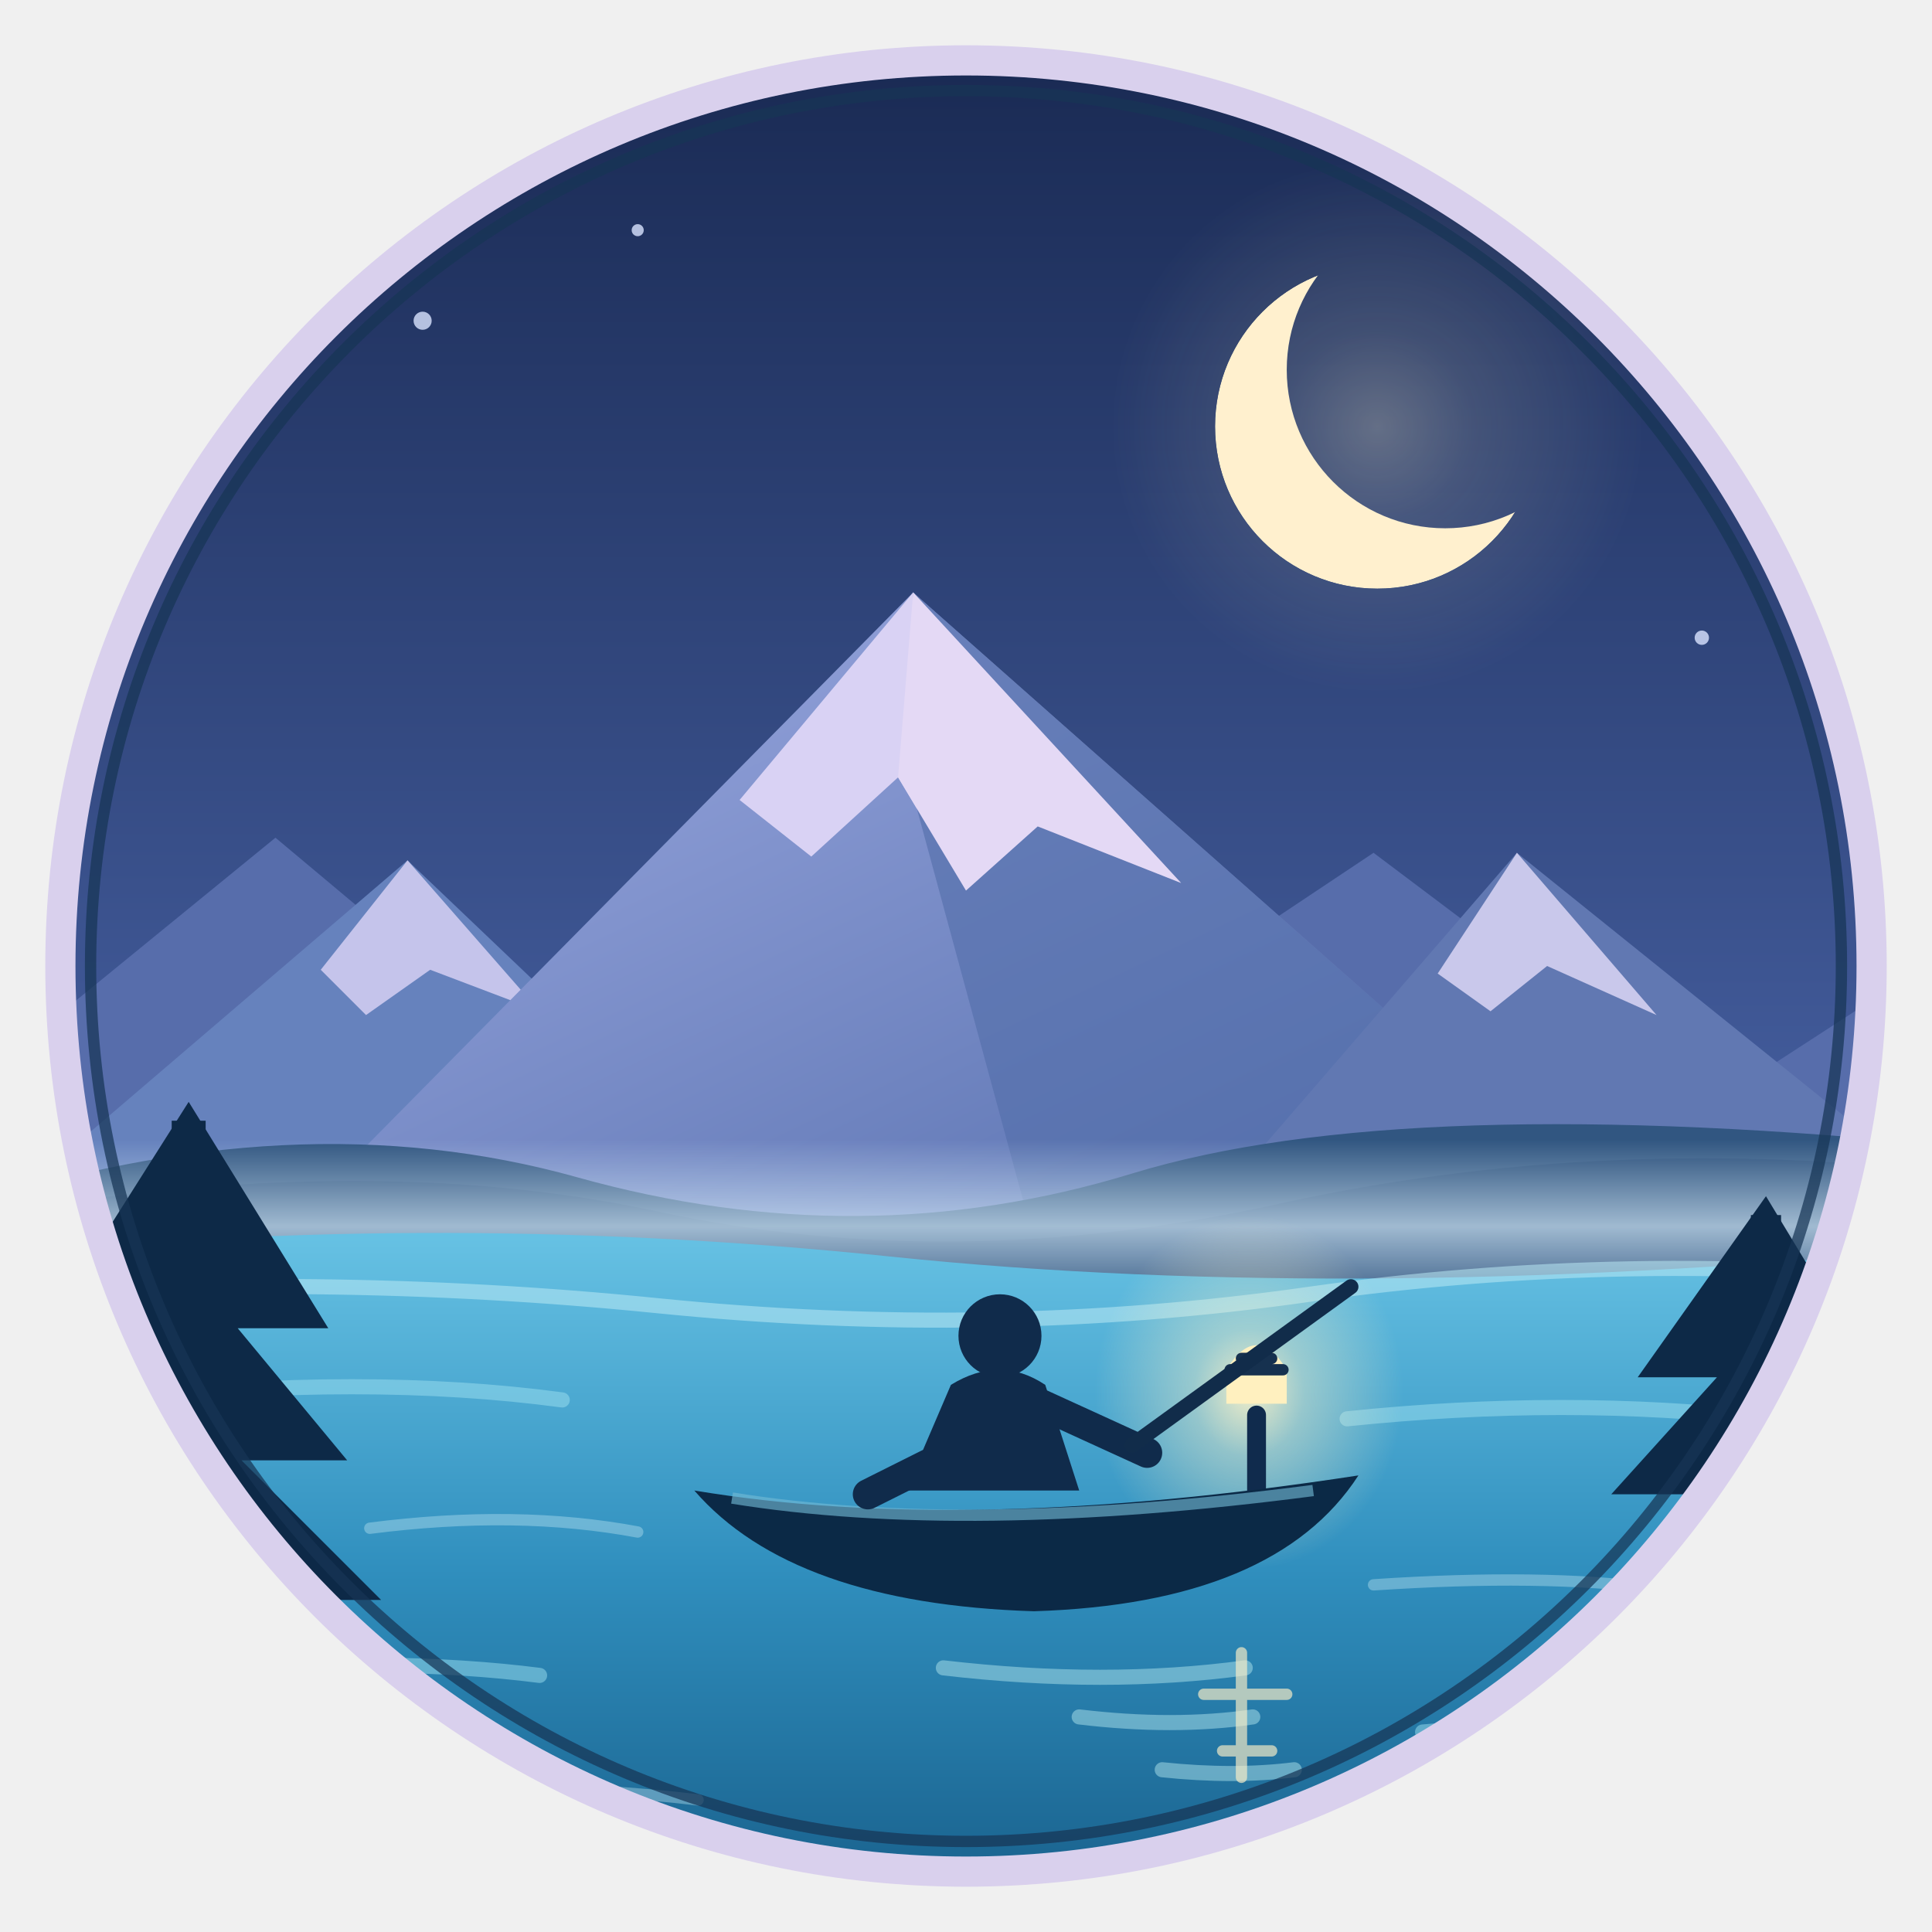
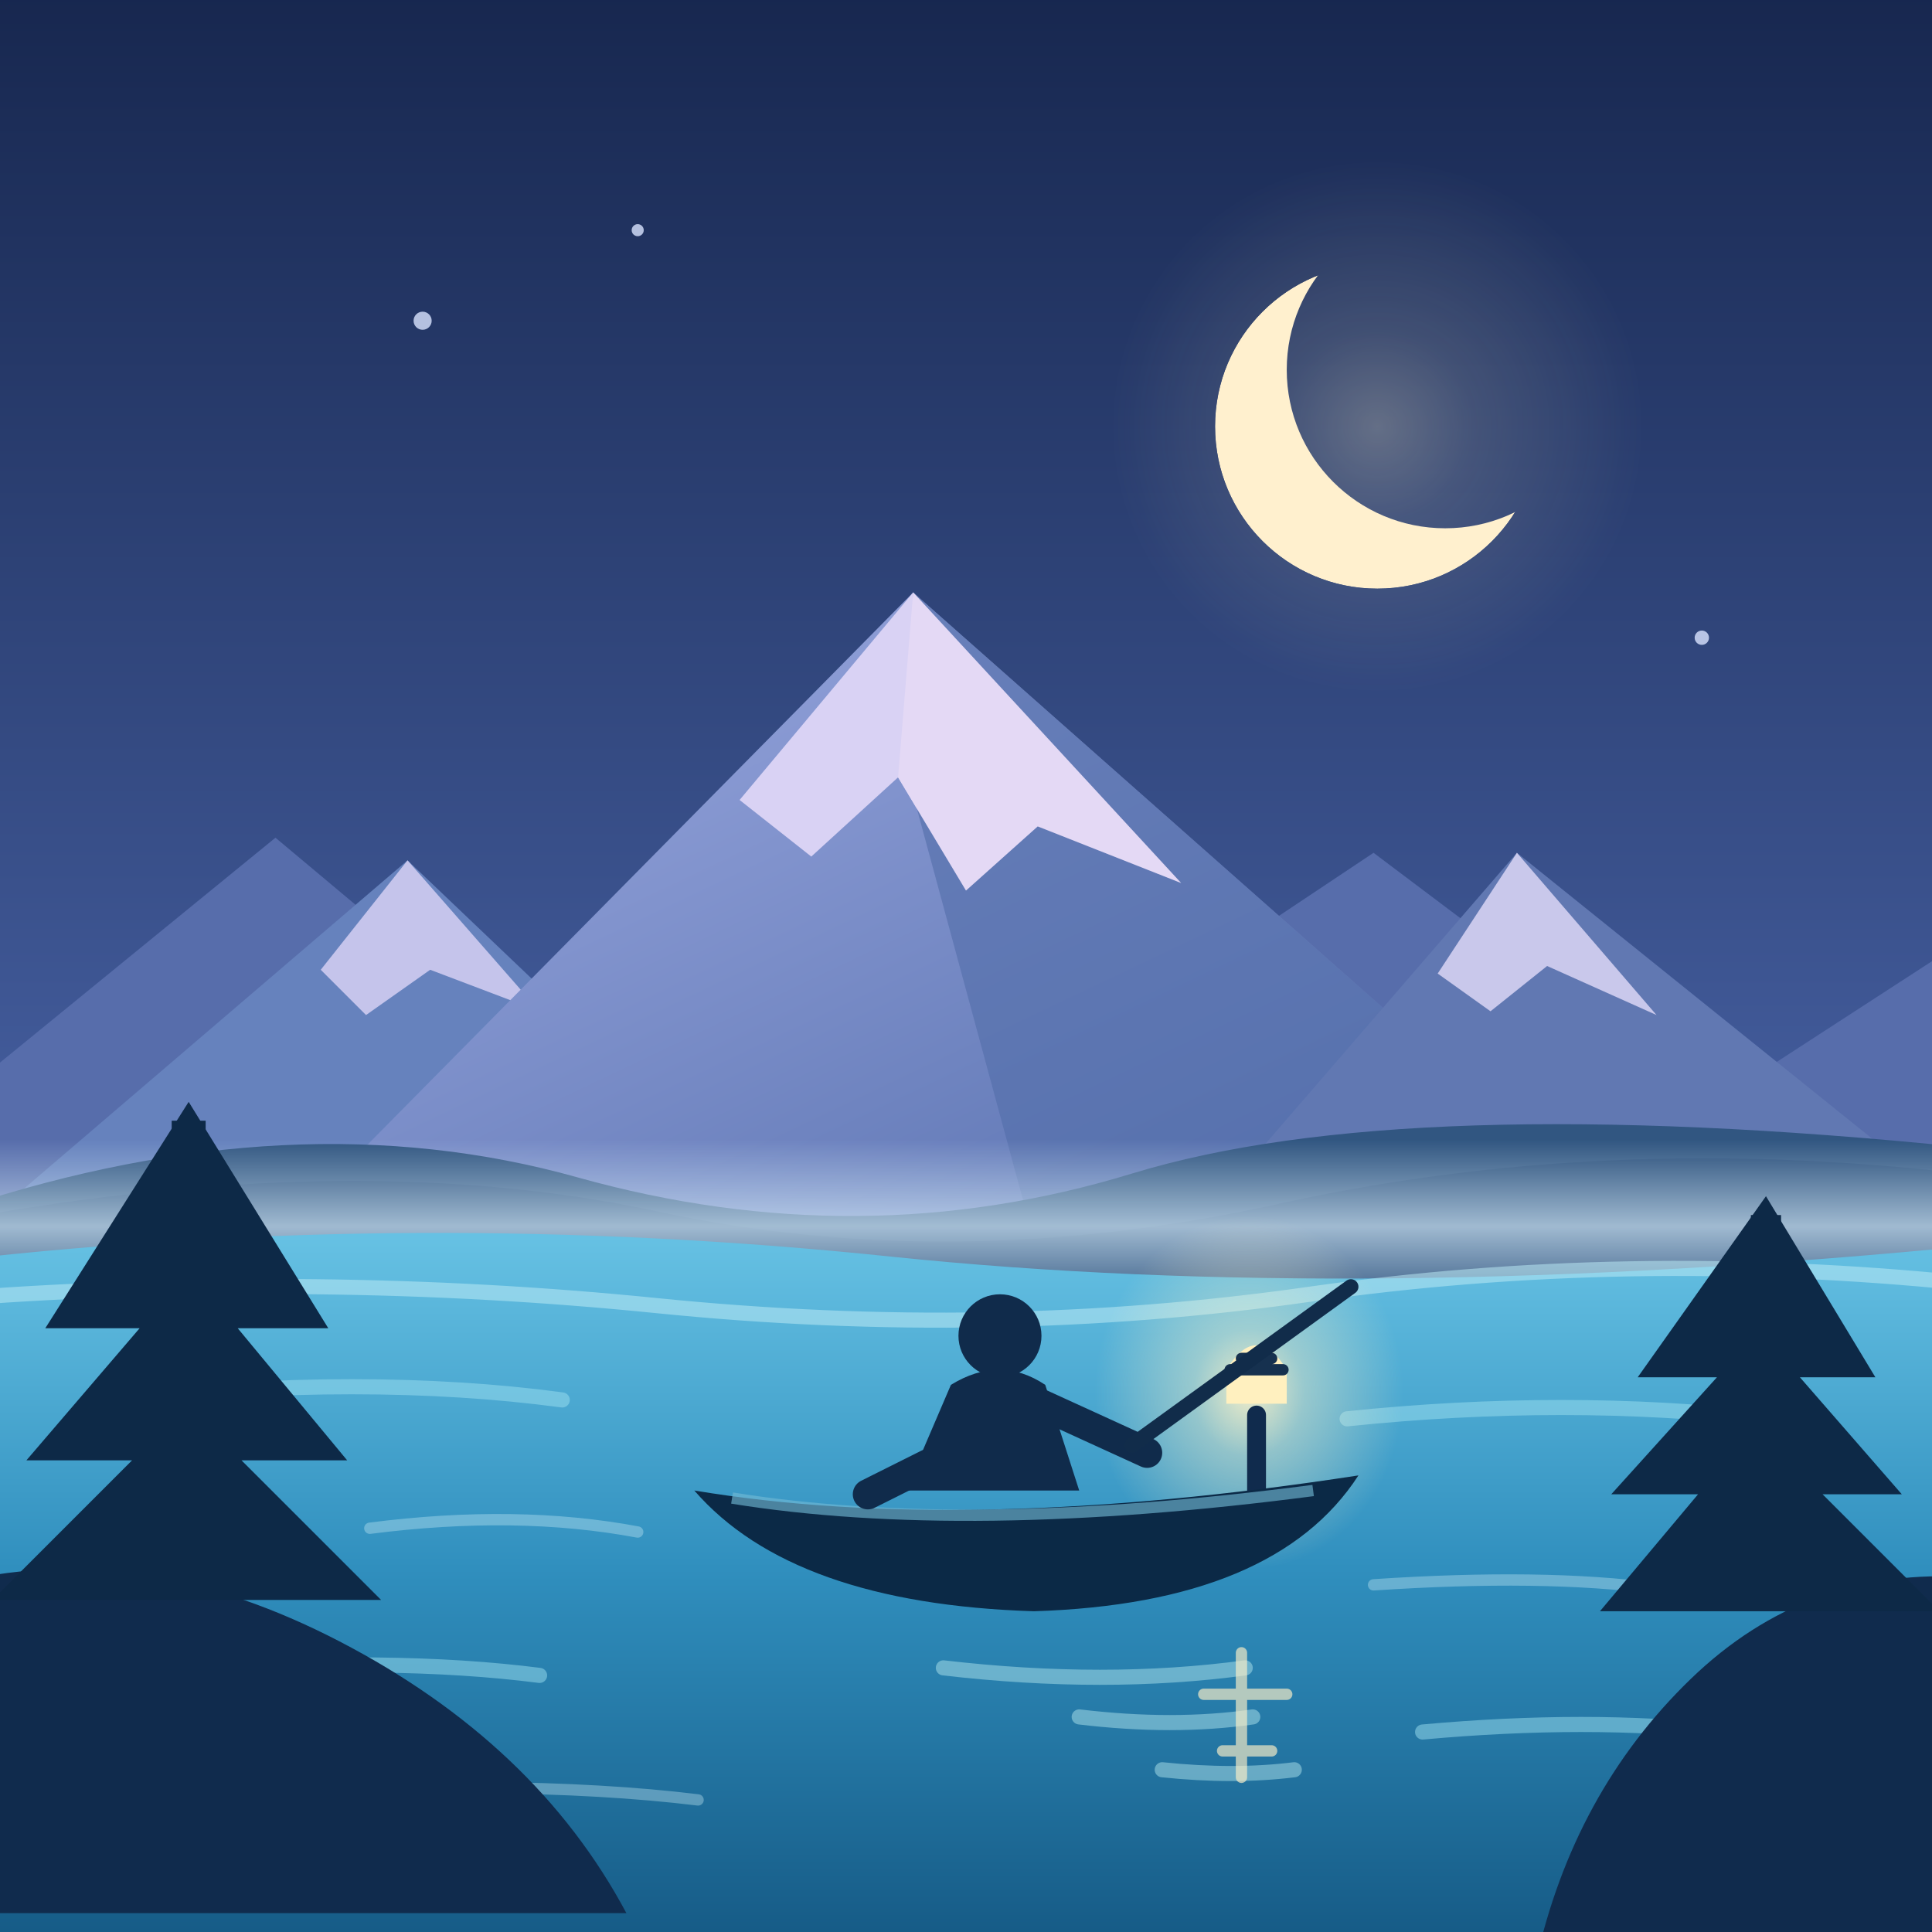
- <svg xmlns="http://www.w3.org/2000/svg" width="512" height="512" aria-label="月夜雪山、蓝色河流与一叶小舟">
+ <svg xmlns="http://www.w3.org/2000/svg" width="512" height="512" aria-label="方形月夜雪山、蓝色河流与一叶小舟">
  <defs>
-     <linearGradient id="b" x1="0" y1="0" x2="0" y2="1">
+     <linearGradient id="a" x1="0" y1="0" x2="0" y2="1">
      <stop offset="0" stop-color="#17274f" />
      <stop offset=".58" stop-color="#435c9c" />
      <stop offset="1" stop-color="#8a8dcc" />
    </linearGradient>
-     <linearGradient id="g" x1="0" y1="0" x2="0" y2="1">
+     <linearGradient id="f" x1="0" y1="0" x2="0" y2="1">
      <stop offset="0" stop-color="#67c2e4" />
      <stop offset=".46" stop-color="#308fbe" />
      <stop offset="1" stop-color="#145782" />
    </linearGradient>
-     <linearGradient id="e" x1="0" y1="0" x2="1" y2="1">
+     <linearGradient id="d" x1="0" y1="0" x2="1" y2="1">
      <stop offset="0" stop-color="#9eabe2" />
      <stop offset="1" stop-color="#526cab" />
    </linearGradient>
-     <linearGradient id="f" x1="0" y1="0" x2="0" y2="1">
+     <linearGradient id="e" x1="0" y1="0" x2="0" y2="1">
      <stop offset="0" stop-color="#d8edfa" stop-opacity="0" />
      <stop offset=".5" stop-color="#d8edfa" stop-opacity=".68" />
      <stop offset="1" stop-color="#d8edfa" stop-opacity="0" />
    </linearGradient>
-     <radialGradient id="c">
+     <radialGradient id="b">
      <stop offset="0" stop-color="#fff3c8" stop-opacity=".9" />
      <stop offset=".36" stop-color="#fff3c8" stop-opacity=".42" />
      <stop offset="1" stop-color="#fff3c8" stop-opacity="0" />
    </radialGradient>
-     <clipPath id="a">
-       <circle cx="256" cy="256" r="240" />
-     </clipPath>
-     <mask id="d">
+     <mask id="c">
      <path d="M0 0h512v512H0z" />
      <circle cx="365" cy="113" r="43" fill="#fff" />
      <circle cx="383" cy="98" r="42" />
    </mask>
  </defs>
-   <g clip-path="url(#a)">
-     <path fill="url(#b)" d="M0 0h512v512H0z" />
-     <circle cx="365" cy="113" r="71" fill="url(#c)" opacity=".31" />
-     <circle cx="365" cy="113" r="43" fill="#fff0ce" mask="url(#d)" />
-     <g fill="#d9e4ff" opacity=".8">
-       <circle cx="112" cy="85" r="2.4" />
-       <circle cx="169" cy="61" r="1.6" />
-       <circle cx="451" cy="169" r="1.9" />
-     </g>
-     <path d="m-25 302 98-80 74 62 69-71 67 67 81-54 89 67 74-48v99H-25Z" fill="#576dab" />
-     <path d="m-10 329 118-101 106 101Z" fill="#6682bd" />
-     <path d="m108 228 35 40-29-11-17 12-12-12Z" fill="#c5c4eb" />
-     <path d="m76 325 166-168 190 168Z" fill="url(#e)" />
-     <path d="m242 157 71 77-38-15-19 17-18-30-23 21-19-15Z" fill="#d9d2f4" />
-     <path d="m242 157 190 168H273l-32-118Z" fill="#536da9" opacity=".62" />
-     <path d="m242 157 71 77-38-15-19 17-18-30Z" fill="#e4d9f5" />
-     <path d="m313 329 89-103 128 103Z" fill="#6178b2" />
-     <path d="m402 226 37 43-29-13-15 12-14-10Z" fill="#c9c8eb" />
-     <path d="M-10 320q88-29 163-8t147-1 220-7v65H-10Z" fill="#315681" />
-     <path d="M-10 323q105-19 184-2t165-2 181-8v50H-10Z" fill="#284c79" opacity=".85" />
-     <path fill="url(#f)" d="M0 302h512v46H0z" />
-     <path d="M-12 334q123-14 248-1t288-3v190H-12Z" fill="url(#g)" />
-     <path d="M-10 344q95-7 184 2t173-3 173-3" fill="none" stroke="#b9e9f4" stroke-width="4" opacity=".55" />
-     <path d="M30 371q67-7 119 0m208 5q58-6 111 0M49 443q55-4 94 1m234 15q44-4 80 0" fill="none" stroke="#9cdff0" stroke-width="4" stroke-linecap="round" opacity=".5" />
-     <path d="M98 405q39-5 71 1m195 14q45-3 75 1M57 476q79-5 128 1" fill="none" stroke="#d1f2f8" stroke-width="3" stroke-linecap="round" opacity=".35" />
-     <path d="M-10 419q48-11 100 16t76 72H-10ZM522 418q-43-3-74 27t-41 75h115Z" fill="#102b4d" />
-     <path d="M50 409V297" stroke="#0d2947" stroke-width="9" />
-     <path d="m50 292-38 60h25L7 387h28l-37 37h103l-37-37h28l-29-35h24Z" fill="#0d2947" />
-     <path d="M468 411v-89" stroke="#0d2947" stroke-width="8" />
-     <path d="m468 317-34 48h21l-28 31h23l-26 31h90l-31-31h21l-27-31h20Z" fill="#0d2947" />
-     <ellipse cx="331" cy="369" rx="41" ry="47" fill="url(#c)" />
-     <path d="M333 375v28" fill="none" stroke="#102b4d" stroke-width="5" stroke-linecap="round" />
-     <path d="M325 363q8-13 16 0v9h-16Z" fill="#fff0bf" />
-     <path d="M326 363h14m-11-3h8" fill="none" stroke="#16314f" stroke-width="3" stroke-linecap="round" />
-     <path d="M184 395q72 12 176-4-22 34-86 36-64-2-90-32Z" fill="#0b2946" />
-     <path d="M194 397q62 10 154-2" fill="none" stroke="#72b9d5" stroke-width="3" opacity=".62" />
-     <circle cx="265" cy="354" r="11" fill="#102b4b" />
-     <path d="M252 367q13-8 25 0l9 28h-46Z" fill="#102b4b" />
-     <path d="m269 369 35 16m-58 3-16 8" fill="none" stroke="#102b4b" stroke-width="8" stroke-linecap="round" />
-     <path d="m300 383 58-42" fill="none" stroke="#112c4a" stroke-width="4" stroke-linecap="round" />
-     <path d="M250 442q43 5 80 0m-44 13q25 3 46 0m-24 14q19 2 35 0" fill="none" stroke="#b3e7ee" stroke-width="4" stroke-linecap="round" opacity=".48" />
-     <path d="M329 438v33m-10-22h22m-17 15h13" fill="none" stroke="#fff1c8" stroke-width="3" stroke-linecap="round" opacity=".65" />
+   <path fill="url(#a)" d="M0 0h512v512H0z" />
+   <circle cx="365" cy="113" r="71" fill="url(#b)" opacity=".31" />
+   <circle cx="365" cy="113" r="43" fill="#fff0ce" mask="url(#c)" />
+   <g fill="#d9e4ff" opacity=".8">
+     <circle cx="112" cy="85" r="2.4" />
+     <circle cx="169" cy="61" r="1.6" />
+     <circle cx="451" cy="169" r="1.9" />
  </g>
-   <circle cx="256" cy="256" r="240" fill="none" stroke="#d9d0ed" stroke-width="8" />
-   <circle cx="256" cy="256" r="232" fill="none" stroke="#163455" stroke-width="3" opacity=".72" />
+   <path d="m-25 302 98-80 74 62 69-71 67 67 81-54 89 67 74-48v99H-25Z" fill="#576dab" />
+   <path d="m-10 329 118-101 106 101Z" fill="#6682bd" />
+   <path d="m108 228 35 40-29-11-17 12-12-12Z" fill="#c5c4eb" />
+   <path d="m76 325 166-168 190 168Z" fill="url(#d)" />
+   <path d="m242 157 71 77-38-15-19 17-18-30-23 21-19-15Z" fill="#d9d2f4" />
+   <path d="m242 157 190 168H273l-32-118Z" fill="#536da9" opacity=".62" />
+   <path d="m242 157 71 77-38-15-19 17-18-30Z" fill="#e4d9f5" />
+   <path d="m313 329 89-103 128 103Z" fill="#6178b2" />
+   <path d="m402 226 37 43-29-13-15 12-14-10Z" fill="#c9c8eb" />
+   <path d="M-10 320q88-29 163-8t147-1 220-7v65H-10Z" fill="#315681" />
+   <path d="M-10 323q105-19 184-2t165-2 181-8v50H-10Z" fill="#284c79" opacity=".85" />
+   <path fill="url(#e)" d="M0 302h512v46H0z" />
+   <path d="M-12 334q123-14 248-1t288-3v190H-12Z" fill="url(#f)" />
+   <path d="M-10 344q95-7 184 2t173-3 173-3" fill="none" stroke="#b9e9f4" stroke-width="4" opacity=".55" />
+   <path d="M30 371q67-7 119 0m208 5q58-6 111 0M49 443q55-4 94 1m234 15q44-4 80 0" fill="none" stroke="#9cdff0" stroke-width="4" stroke-linecap="round" opacity=".5" />
+   <path d="M98 405q39-5 71 1m195 14q45-3 75 1M57 476q79-5 128 1" fill="none" stroke="#d1f2f8" stroke-width="3" stroke-linecap="round" opacity=".35" />
+   <path d="M-10 419q48-11 100 16t76 72H-10ZM522 418q-43-3-74 27t-41 75h115Z" fill="#102b4d" />
+   <path d="M50 409V297" stroke="#0d2947" stroke-width="9" />
+   <path d="m50 292-38 60h25L7 387h28l-37 37h103l-37-37h28l-29-35h24Z" fill="#0d2947" />
+   <path d="M468 411v-89" stroke="#0d2947" stroke-width="8" />
+   <path d="m468 317-34 48h21l-28 31h23l-26 31h90l-31-31h21l-27-31h20Z" fill="#0d2947" />
+   <ellipse cx="331" cy="369" rx="41" ry="47" fill="url(#b)" />
+   <path d="M333 375v28" fill="none" stroke="#102b4d" stroke-width="5" stroke-linecap="round" />
+   <path d="M325 363q8-13 16 0v9h-16Z" fill="#fff0bf" />
+   <path d="M326 363h14m-11-3h8" fill="none" stroke="#16314f" stroke-width="3" stroke-linecap="round" />
+   <path d="M184 395q72 12 176-4-22 34-86 36-64-2-90-32Z" fill="#0b2946" />
+   <path d="M194 397q62 10 154-2" fill="none" stroke="#72b9d5" stroke-width="3" opacity=".62" />
+   <circle cx="265" cy="354" r="11" fill="#102b4b" />
+   <path d="M252 367q13-8 25 0l9 28h-46Z" fill="#102b4b" />
+   <path d="m269 369 35 16m-58 3-16 8" fill="none" stroke="#102b4b" stroke-width="8" stroke-linecap="round" />
+   <path d="m300 383 58-42" fill="none" stroke="#112c4a" stroke-width="4" stroke-linecap="round" />
+   <path d="M250 442q43 5 80 0m-44 13q25 3 46 0m-24 14q19 2 35 0" fill="none" stroke="#b3e7ee" stroke-width="4" stroke-linecap="round" opacity=".48" />
+   <path d="M329 438v33m-10-22h22m-17 15h13" fill="none" stroke="#fff1c8" stroke-width="3" stroke-linecap="round" opacity=".65" />
</svg>
